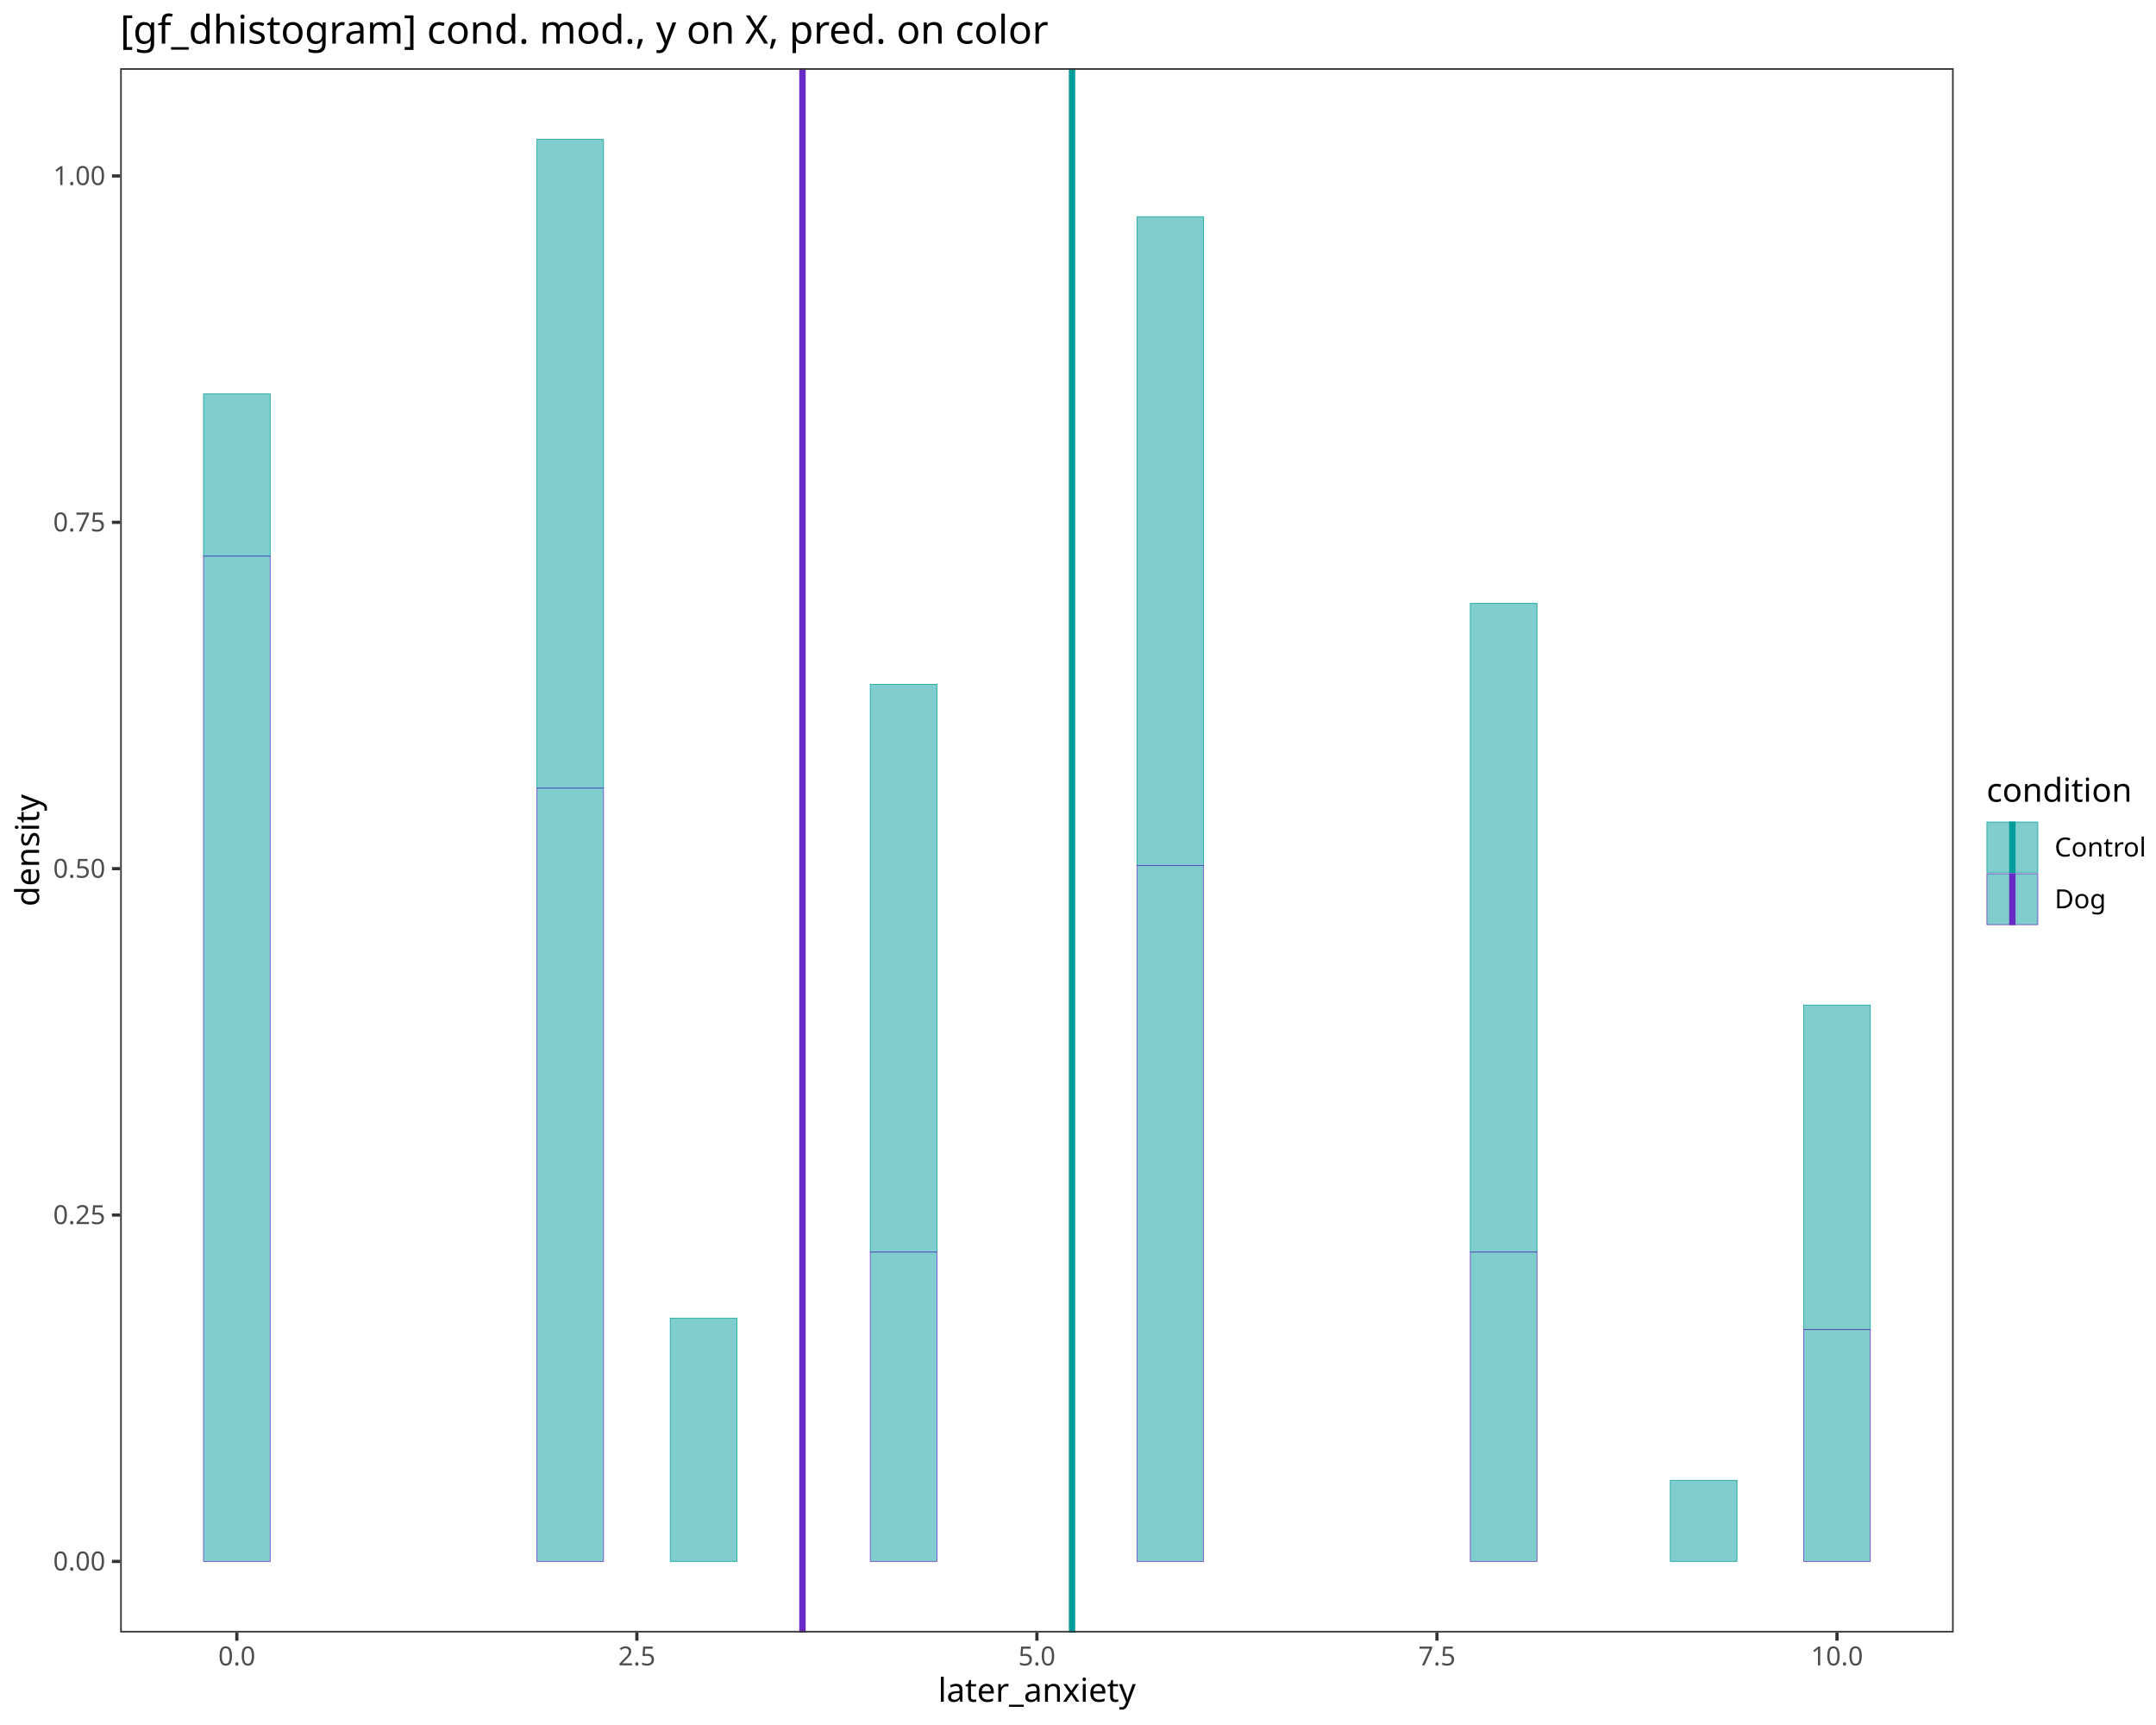
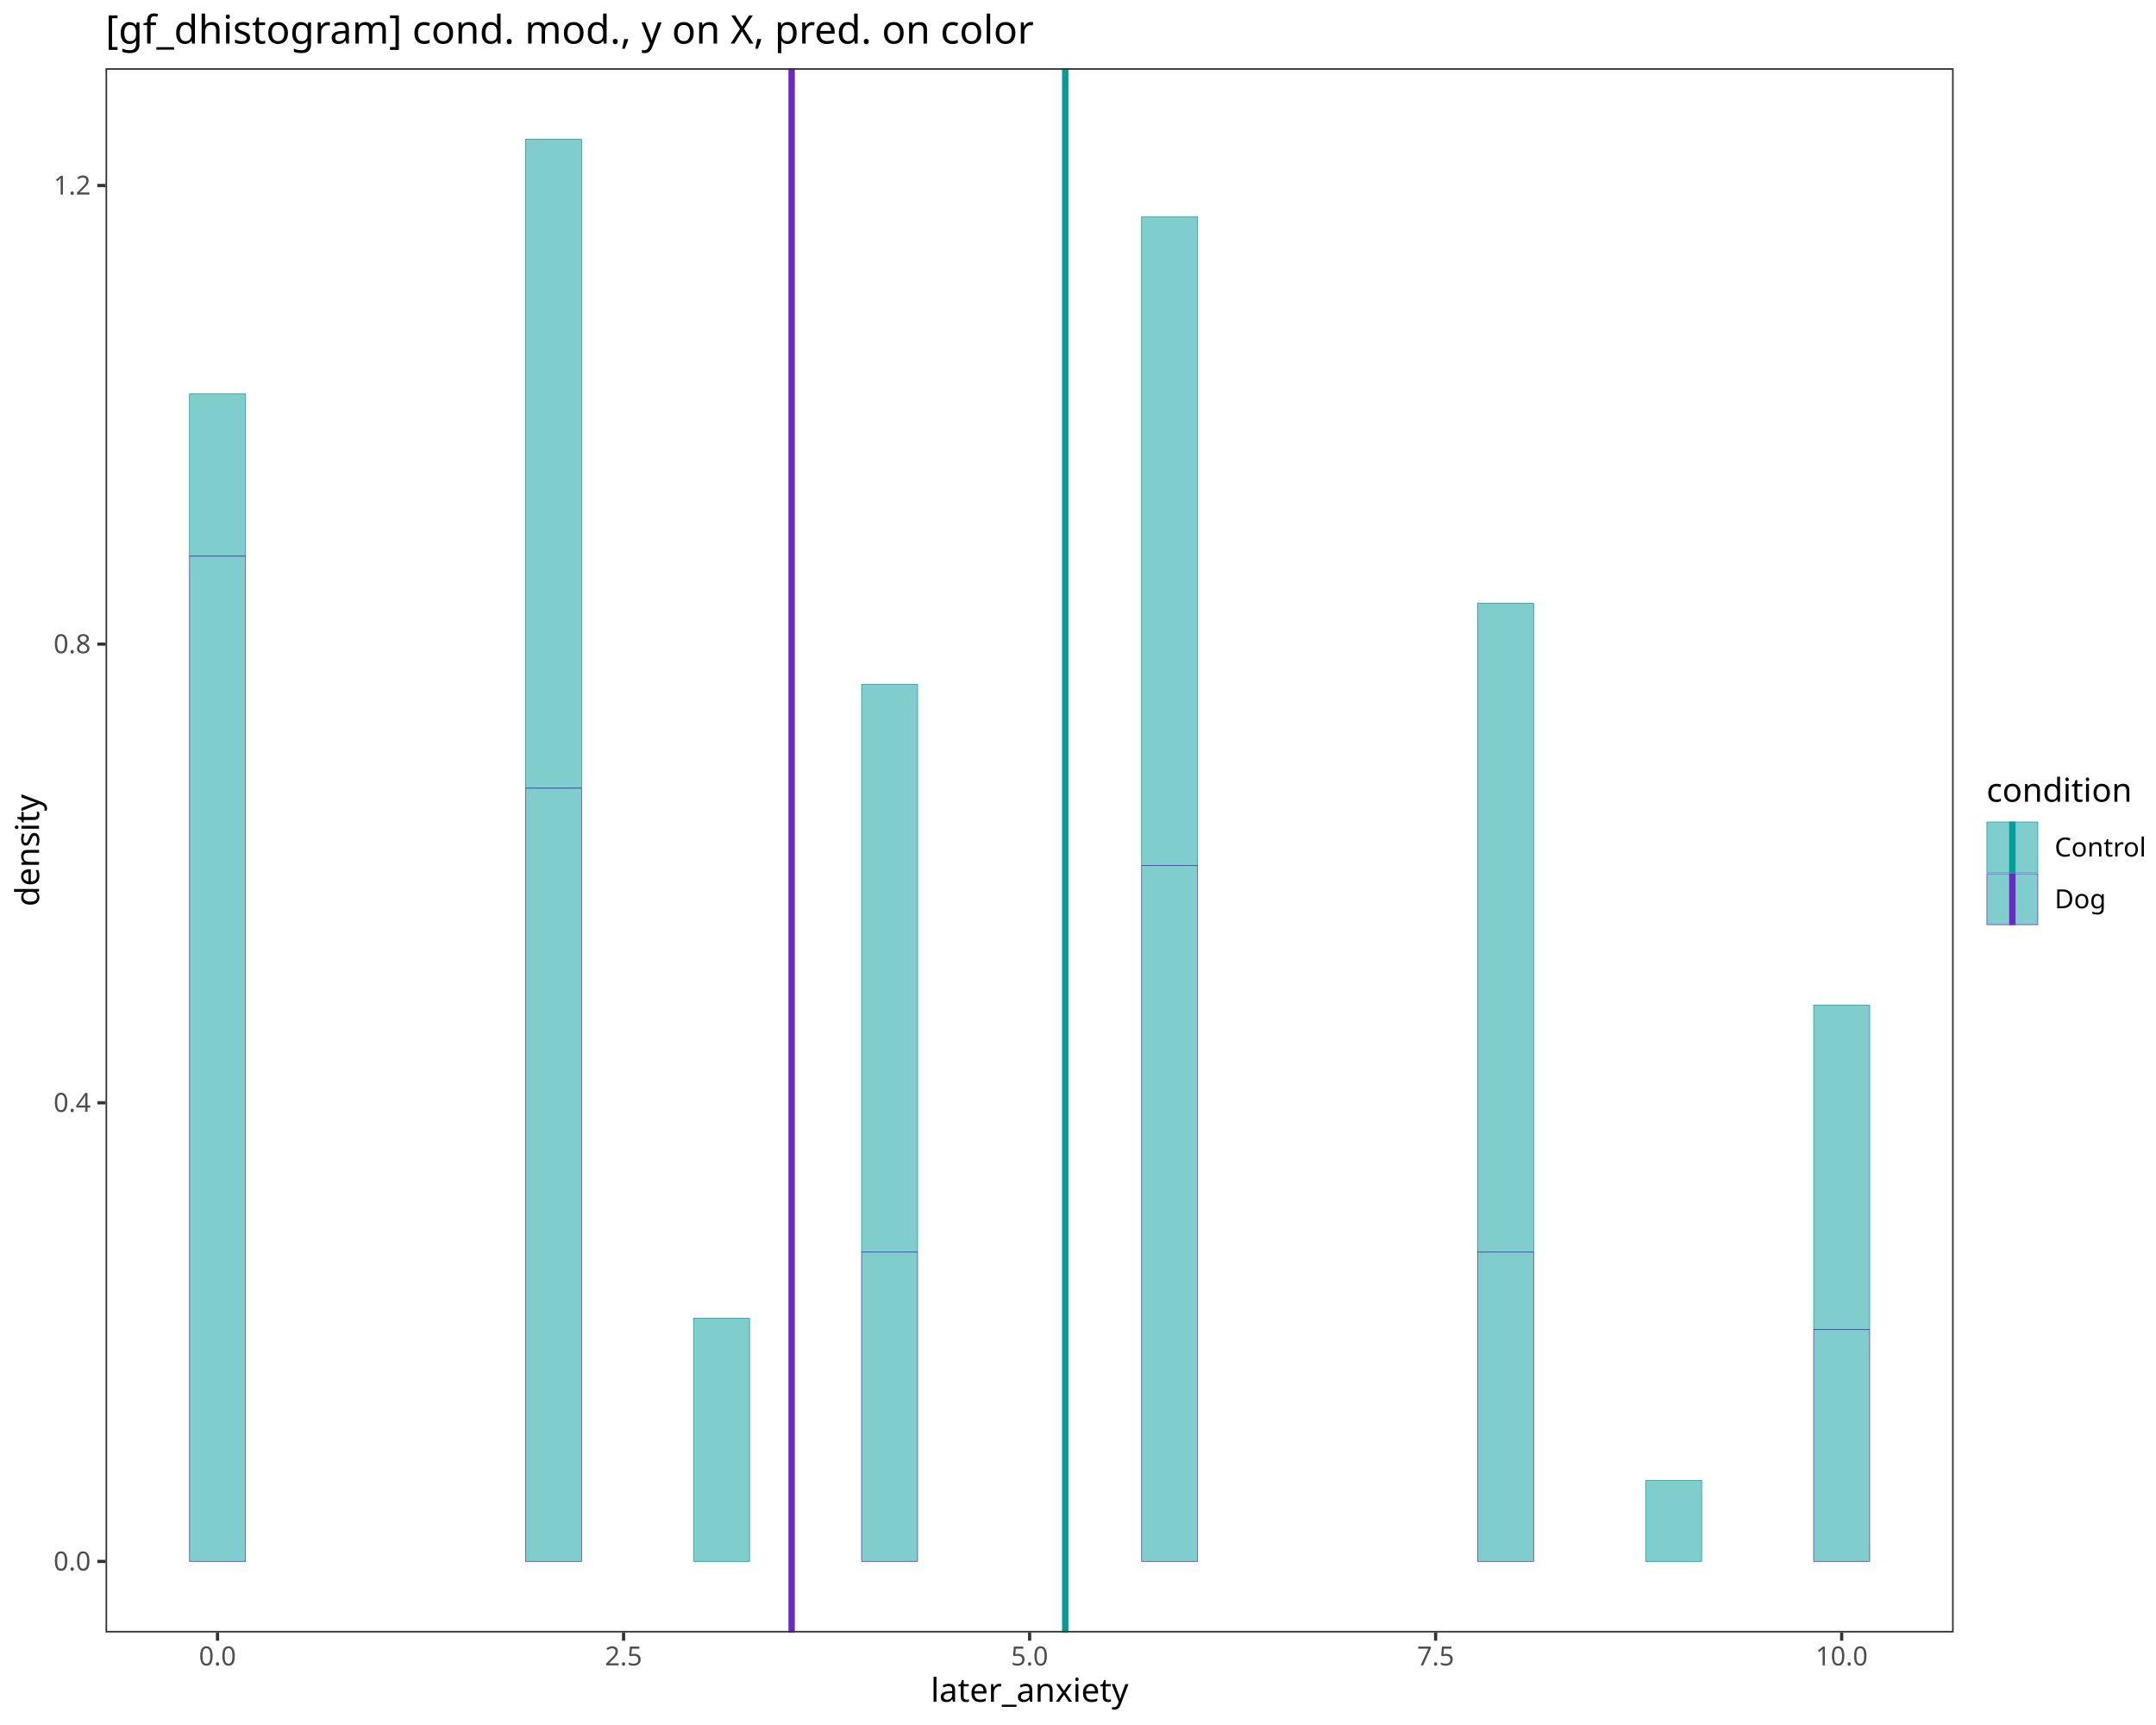
<svg xmlns="http://www.w3.org/2000/svg" class="svglite" data-engine-version="2.0" width="720.00pt" height="576.00pt" viewBox="0 0 720.00 576.00">
  <defs>
    <style type="text/css">
    .svglite line, .svglite polyline, .svglite polygon, .svglite path, .svglite rect, .svglite circle {
      fill: none;
      stroke: #000000;
      stroke-linecap: round;
      stroke-linejoin: round;
      stroke-miterlimit: 10.00;
    }
  </style>
  </defs>
  <rect width="100%" height="100%" style="stroke: none; fill: #FFFFFF;" />
  <defs>
    <clipPath id="cpMC4wMHw3MjAuMDB8MC4wMHw1NzYuMDA=">
      <rect x="0.00" y="0.00" width="720.00" height="576.00" />
    </clipPath>
  </defs>
  <g clip-path="url(#cpMC4wMHw3MjAuMDB8MC4wMHw1NzYuMDA=)">
    <rect x="0.00" y="0.00" width="720.00" height="576.00" style="stroke-width: 1.07; stroke: #FFFFFF; fill: #FFFFFF;" />
  </g>
  <defs>
-     <clipPath id="cpNDAuMTN8NjUyLjQzfDIyLjc4fDU0NS4xMQ==">
-       <rect x="40.13" y="22.78" width="612.30" height="522.33" />
+     <clipPath id="cpMzUuMjR8NjUyLjQzfDIyLjc4fDU0NS4xMQ==">
+       <rect x="35.24" y="22.78" width="617.19" height="522.33" />
    </clipPath>
  </defs>
-   <g clip-path="url(#cpNDAuMTN8NjUyLjQzfDIyLjc4fDU0NS4xMQ==)">
-     <rect x="40.13" y="22.78" width="612.30" height="522.33" style="stroke-width: 1.07; stroke: none; fill: #FFFFFF;" />
-     <rect x="67.96" y="131.54" width="22.27" height="54.16" style="stroke-width: 0.21; stroke: #009D9A; stroke-linecap: butt; stroke-linejoin: miter; fill: #009D9A; fill-opacity: 0.50;" />
-     <rect x="90.23" y="521.37" width="22.27" height="0.00" style="stroke-width: 0.21; stroke: #009D9A; stroke-linecap: butt; stroke-linejoin: miter; fill: #009D9A; fill-opacity: 0.50;" />
-     <rect x="112.50" y="521.37" width="22.27" height="0.00" style="stroke-width: 0.21; stroke: #009D9A; stroke-linecap: butt; stroke-linejoin: miter; fill: #009D9A; fill-opacity: 0.50;" />
-     <rect x="134.76" y="521.37" width="22.27" height="0.00" style="stroke-width: 0.21; stroke: #009D9A; stroke-linecap: butt; stroke-linejoin: miter; fill: #009D9A; fill-opacity: 0.50;" />
-     <rect x="157.03" y="521.37" width="22.27" height="0.00" style="stroke-width: 0.21; stroke: #009D9A; stroke-linecap: butt; stroke-linejoin: miter; fill: #009D9A; fill-opacity: 0.50;" />
-     <rect x="179.29" y="46.53" width="22.27" height="216.64" style="stroke-width: 0.21; stroke: #009D9A; stroke-linecap: butt; stroke-linejoin: miter; fill: #009D9A; fill-opacity: 0.50;" />
-     <rect x="201.56" y="521.37" width="22.27" height="0.00" style="stroke-width: 0.21; stroke: #009D9A; stroke-linecap: butt; stroke-linejoin: miter; fill: #009D9A; fill-opacity: 0.50;" />
-     <rect x="223.82" y="440.13" width="22.27" height="81.24" style="stroke-width: 0.21; stroke: #009D9A; stroke-linecap: butt; stroke-linejoin: miter; fill: #009D9A; fill-opacity: 0.50;" />
-     <rect x="246.09" y="521.37" width="22.27" height="0.00" style="stroke-width: 0.21; stroke: #009D9A; stroke-linecap: butt; stroke-linejoin: miter; fill: #009D9A; fill-opacity: 0.50;" />
-     <rect x="268.35" y="521.37" width="22.27" height="0.00" style="stroke-width: 0.21; stroke: #009D9A; stroke-linecap: butt; stroke-linejoin: miter; fill: #009D9A; fill-opacity: 0.50;" />
-     <rect x="290.62" y="228.53" width="22.27" height="189.56" style="stroke-width: 0.21; stroke: #009D9A; stroke-linecap: butt; stroke-linejoin: miter; fill: #009D9A; fill-opacity: 0.50;" />
-     <rect x="312.88" y="521.37" width="22.27" height="0.00" style="stroke-width: 0.21; stroke: #009D9A; stroke-linecap: butt; stroke-linejoin: miter; fill: #009D9A; fill-opacity: 0.50;" />
-     <rect x="335.15" y="521.37" width="22.27" height="0.00" style="stroke-width: 0.21; stroke: #009D9A; stroke-linecap: butt; stroke-linejoin: miter; fill: #009D9A; fill-opacity: 0.50;" />
-     <rect x="357.42" y="521.37" width="22.27" height="0.00" style="stroke-width: 0.21; stroke: #009D9A; stroke-linecap: butt; stroke-linejoin: miter; fill: #009D9A; fill-opacity: 0.50;" />
-     <rect x="379.68" y="72.35" width="22.27" height="216.64" style="stroke-width: 0.21; stroke: #009D9A; stroke-linecap: butt; stroke-linejoin: miter; fill: #009D9A; fill-opacity: 0.50;" />
-     <rect x="401.95" y="521.37" width="22.27" height="0.00" style="stroke-width: 0.21; stroke: #009D9A; stroke-linecap: butt; stroke-linejoin: miter; fill: #009D9A; fill-opacity: 0.50;" />
-     <rect x="424.21" y="521.37" width="22.27" height="0.00" style="stroke-width: 0.21; stroke: #009D9A; stroke-linecap: butt; stroke-linejoin: miter; fill: #009D9A; fill-opacity: 0.50;" />
-     <rect x="446.48" y="521.37" width="22.27" height="0.00" style="stroke-width: 0.21; stroke: #009D9A; stroke-linecap: butt; stroke-linejoin: miter; fill: #009D9A; fill-opacity: 0.50;" />
-     <rect x="468.74" y="521.37" width="22.27" height="0.00" style="stroke-width: 0.21; stroke: #009D9A; stroke-linecap: butt; stroke-linejoin: miter; fill: #009D9A; fill-opacity: 0.50;" />
-     <rect x="491.01" y="201.45" width="22.27" height="216.64" style="stroke-width: 0.21; stroke: #009D9A; stroke-linecap: butt; stroke-linejoin: miter; fill: #009D9A; fill-opacity: 0.50;" />
-     <rect x="513.27" y="521.37" width="22.27" height="0.00" style="stroke-width: 0.21; stroke: #009D9A; stroke-linecap: butt; stroke-linejoin: miter; fill: #009D9A; fill-opacity: 0.50;" />
-     <rect x="535.54" y="521.37" width="22.27" height="0.00" style="stroke-width: 0.21; stroke: #009D9A; stroke-linecap: butt; stroke-linejoin: miter; fill: #009D9A; fill-opacity: 0.50;" />
-     <rect x="557.80" y="494.29" width="22.27" height="27.08" style="stroke-width: 0.21; stroke: #009D9A; stroke-linecap: butt; stroke-linejoin: miter; fill: #009D9A; fill-opacity: 0.50;" />
-     <rect x="580.07" y="521.37" width="22.27" height="0.00" style="stroke-width: 0.21; stroke: #009D9A; stroke-linecap: butt; stroke-linejoin: miter; fill: #009D9A; fill-opacity: 0.50;" />
-     <rect x="602.34" y="335.59" width="22.27" height="108.32" style="stroke-width: 0.21; stroke: #009D9A; stroke-linecap: butt; stroke-linejoin: miter; fill: #009D9A; fill-opacity: 0.50;" />
-     <rect x="67.96" y="185.70" width="22.27" height="335.67" style="stroke-width: 0.21; stroke: #6929C4; stroke-linecap: butt; stroke-linejoin: miter; fill: #009D9A; fill-opacity: 0.50;" />
-     <rect x="90.23" y="521.37" width="22.27" height="0.00" style="stroke-width: 0.21; stroke: #6929C4; stroke-linecap: butt; stroke-linejoin: miter; fill: #009D9A; fill-opacity: 0.50;" />
-     <rect x="112.50" y="521.37" width="22.27" height="0.00" style="stroke-width: 0.21; stroke: #6929C4; stroke-linecap: butt; stroke-linejoin: miter; fill: #009D9A; fill-opacity: 0.50;" />
-     <rect x="134.76" y="521.37" width="22.27" height="0.00" style="stroke-width: 0.21; stroke: #6929C4; stroke-linecap: butt; stroke-linejoin: miter; fill: #009D9A; fill-opacity: 0.50;" />
-     <rect x="157.03" y="521.37" width="22.27" height="0.00" style="stroke-width: 0.21; stroke: #6929C4; stroke-linecap: butt; stroke-linejoin: miter; fill: #009D9A; fill-opacity: 0.50;" />
-     <rect x="179.29" y="263.17" width="22.27" height="258.20" style="stroke-width: 0.21; stroke: #6929C4; stroke-linecap: butt; stroke-linejoin: miter; fill: #009D9A; fill-opacity: 0.50;" />
-     <rect x="201.56" y="521.37" width="22.27" height="0.00" style="stroke-width: 0.21; stroke: #6929C4; stroke-linecap: butt; stroke-linejoin: miter; fill: #009D9A; fill-opacity: 0.50;" />
-     <rect x="223.82" y="521.37" width="22.27" height="0.00" style="stroke-width: 0.21; stroke: #6929C4; stroke-linecap: butt; stroke-linejoin: miter; fill: #009D9A; fill-opacity: 0.50;" />
-     <rect x="246.09" y="521.37" width="22.27" height="0.00" style="stroke-width: 0.21; stroke: #6929C4; stroke-linecap: butt; stroke-linejoin: miter; fill: #009D9A; fill-opacity: 0.50;" />
-     <rect x="268.35" y="521.37" width="22.27" height="0.00" style="stroke-width: 0.21; stroke: #6929C4; stroke-linecap: butt; stroke-linejoin: miter; fill: #009D9A; fill-opacity: 0.50;" />
-     <rect x="290.62" y="418.09" width="22.27" height="103.28" style="stroke-width: 0.21; stroke: #6929C4; stroke-linecap: butt; stroke-linejoin: miter; fill: #009D9A; fill-opacity: 0.50;" />
-     <rect x="312.88" y="521.37" width="22.27" height="0.00" style="stroke-width: 0.21; stroke: #6929C4; stroke-linecap: butt; stroke-linejoin: miter; fill: #009D9A; fill-opacity: 0.50;" />
-     <rect x="335.15" y="521.37" width="22.27" height="0.00" style="stroke-width: 0.21; stroke: #6929C4; stroke-linecap: butt; stroke-linejoin: miter; fill: #009D9A; fill-opacity: 0.50;" />
-     <rect x="357.42" y="521.37" width="22.27" height="0.00" style="stroke-width: 0.21; stroke: #6929C4; stroke-linecap: butt; stroke-linejoin: miter; fill: #009D9A; fill-opacity: 0.50;" />
-     <rect x="379.68" y="288.99" width="22.27" height="232.38" style="stroke-width: 0.21; stroke: #6929C4; stroke-linecap: butt; stroke-linejoin: miter; fill: #009D9A; fill-opacity: 0.50;" />
-     <rect x="401.95" y="521.37" width="22.27" height="0.00" style="stroke-width: 0.21; stroke: #6929C4; stroke-linecap: butt; stroke-linejoin: miter; fill: #009D9A; fill-opacity: 0.50;" />
-     <rect x="424.21" y="521.37" width="22.27" height="0.00" style="stroke-width: 0.21; stroke: #6929C4; stroke-linecap: butt; stroke-linejoin: miter; fill: #009D9A; fill-opacity: 0.50;" />
-     <rect x="446.48" y="521.37" width="22.27" height="0.00" style="stroke-width: 0.21; stroke: #6929C4; stroke-linecap: butt; stroke-linejoin: miter; fill: #009D9A; fill-opacity: 0.50;" />
-     <rect x="468.74" y="521.37" width="22.27" height="0.00" style="stroke-width: 0.21; stroke: #6929C4; stroke-linecap: butt; stroke-linejoin: miter; fill: #009D9A; fill-opacity: 0.50;" />
-     <rect x="491.01" y="418.09" width="22.27" height="103.28" style="stroke-width: 0.21; stroke: #6929C4; stroke-linecap: butt; stroke-linejoin: miter; fill: #009D9A; fill-opacity: 0.50;" />
-     <rect x="513.27" y="521.37" width="22.27" height="0.00" style="stroke-width: 0.21; stroke: #6929C4; stroke-linecap: butt; stroke-linejoin: miter; fill: #009D9A; fill-opacity: 0.50;" />
-     <rect x="535.54" y="521.37" width="22.27" height="0.00" style="stroke-width: 0.21; stroke: #6929C4; stroke-linecap: butt; stroke-linejoin: miter; fill: #009D9A; fill-opacity: 0.50;" />
-     <rect x="557.80" y="521.37" width="22.27" height="0.00" style="stroke-width: 0.21; stroke: #6929C4; stroke-linecap: butt; stroke-linejoin: miter; fill: #009D9A; fill-opacity: 0.50;" />
-     <rect x="580.07" y="521.37" width="22.27" height="0.00" style="stroke-width: 0.21; stroke: #6929C4; stroke-linecap: butt; stroke-linejoin: miter; fill: #009D9A; fill-opacity: 0.50;" />
-     <rect x="602.34" y="443.91" width="22.27" height="77.46" style="stroke-width: 0.21; stroke: #6929C4; stroke-linecap: butt; stroke-linejoin: miter; fill: #009D9A; fill-opacity: 0.50;" />
-     <line x1="358.01" y1="545.11" x2="358.01" y2="22.78" style="stroke-width: 2.13; stroke: #009D9A; stroke-linecap: butt;" />
-     <line x1="267.99" y1="545.11" x2="267.99" y2="22.78" style="stroke-width: 2.13; stroke: #6929C4; stroke-linecap: butt;" />
-     <rect x="40.13" y="22.78" width="612.30" height="522.33" style="stroke-width: 1.07; stroke: #333333;" />
+   <g clip-path="url(#cpMzUuMjR8NjUyLjQzfDIyLjc4fDU0NS4xMQ==)">
+     <rect x="35.24" y="22.78" width="617.19" height="522.33" style="stroke-width: 1.07; stroke: none; fill: #FFFFFF;" />
+     <rect x="63.29" y="131.54" width="18.70" height="54.16" style="stroke-width: 0.21; stroke: #009D9A; stroke-linecap: butt; stroke-linejoin: miter; fill: #009D9A; fill-opacity: 0.50;" />
+     <rect x="82.00" y="521.37" width="18.70" height="0.00" style="stroke-width: 0.21; stroke: #009D9A; stroke-linecap: butt; stroke-linejoin: miter; fill: #009D9A; fill-opacity: 0.50;" />
+     <rect x="100.70" y="521.37" width="18.70" height="0.00" style="stroke-width: 0.21; stroke: #009D9A; stroke-linecap: butt; stroke-linejoin: miter; fill: #009D9A; fill-opacity: 0.50;" />
+     <rect x="119.40" y="521.37" width="18.70" height="0.00" style="stroke-width: 0.21; stroke: #009D9A; stroke-linecap: butt; stroke-linejoin: miter; fill: #009D9A; fill-opacity: 0.50;" />
+     <rect x="138.10" y="521.37" width="18.70" height="0.00" style="stroke-width: 0.21; stroke: #009D9A; stroke-linecap: butt; stroke-linejoin: miter; fill: #009D9A; fill-opacity: 0.50;" />
+     <rect x="156.81" y="521.37" width="18.70" height="0.00" style="stroke-width: 0.21; stroke: #009D9A; stroke-linecap: butt; stroke-linejoin: miter; fill: #009D9A; fill-opacity: 0.50;" />
+     <rect x="175.51" y="46.53" width="18.70" height="216.64" style="stroke-width: 0.21; stroke: #009D9A; stroke-linecap: butt; stroke-linejoin: miter; fill: #009D9A; fill-opacity: 0.50;" />
+     <rect x="194.21" y="521.37" width="18.70" height="0.00" style="stroke-width: 0.21; stroke: #009D9A; stroke-linecap: butt; stroke-linejoin: miter; fill: #009D9A; fill-opacity: 0.50;" />
+     <rect x="212.92" y="521.37" width="18.70" height="0.00" style="stroke-width: 0.21; stroke: #009D9A; stroke-linecap: butt; stroke-linejoin: miter; fill: #009D9A; fill-opacity: 0.50;" />
+     <rect x="231.62" y="440.13" width="18.70" height="81.24" style="stroke-width: 0.21; stroke: #009D9A; stroke-linecap: butt; stroke-linejoin: miter; fill: #009D9A; fill-opacity: 0.50;" />
+     <rect x="250.32" y="521.37" width="18.70" height="0.00" style="stroke-width: 0.21; stroke: #009D9A; stroke-linecap: butt; stroke-linejoin: miter; fill: #009D9A; fill-opacity: 0.50;" />
+     <rect x="269.02" y="521.37" width="18.70" height="0.00" style="stroke-width: 0.21; stroke: #009D9A; stroke-linecap: butt; stroke-linejoin: miter; fill: #009D9A; fill-opacity: 0.50;" />
+     <rect x="287.73" y="228.53" width="18.70" height="189.56" style="stroke-width: 0.21; stroke: #009D9A; stroke-linecap: butt; stroke-linejoin: miter; fill: #009D9A; fill-opacity: 0.50;" />
+     <rect x="306.43" y="521.37" width="18.70" height="0.00" style="stroke-width: 0.21; stroke: #009D9A; stroke-linecap: butt; stroke-linejoin: miter; fill: #009D9A; fill-opacity: 0.50;" />
+     <rect x="325.13" y="521.37" width="18.70" height="0.00" style="stroke-width: 0.21; stroke: #009D9A; stroke-linecap: butt; stroke-linejoin: miter; fill: #009D9A; fill-opacity: 0.50;" />
+     <rect x="343.84" y="521.37" width="18.70" height="0.00" style="stroke-width: 0.21; stroke: #009D9A; stroke-linecap: butt; stroke-linejoin: miter; fill: #009D9A; fill-opacity: 0.50;" />
+     <rect x="362.54" y="521.37" width="18.70" height="0.00" style="stroke-width: 0.21; stroke: #009D9A; stroke-linecap: butt; stroke-linejoin: miter; fill: #009D9A; fill-opacity: 0.50;" />
+     <rect x="381.24" y="72.35" width="18.70" height="216.64" style="stroke-width: 0.21; stroke: #009D9A; stroke-linecap: butt; stroke-linejoin: miter; fill: #009D9A; fill-opacity: 0.50;" />
+     <rect x="399.94" y="521.37" width="18.70" height="0.00" style="stroke-width: 0.21; stroke: #009D9A; stroke-linecap: butt; stroke-linejoin: miter; fill: #009D9A; fill-opacity: 0.50;" />
+     <rect x="418.65" y="521.37" width="18.70" height="0.00" style="stroke-width: 0.21; stroke: #009D9A; stroke-linecap: butt; stroke-linejoin: miter; fill: #009D9A; fill-opacity: 0.50;" />
+     <rect x="437.35" y="521.37" width="18.70" height="0.00" style="stroke-width: 0.21; stroke: #009D9A; stroke-linecap: butt; stroke-linejoin: miter; fill: #009D9A; fill-opacity: 0.50;" />
+     <rect x="456.05" y="521.37" width="18.70" height="0.00" style="stroke-width: 0.21; stroke: #009D9A; stroke-linecap: butt; stroke-linejoin: miter; fill: #009D9A; fill-opacity: 0.50;" />
+     <rect x="474.76" y="521.37" width="18.70" height="0.00" style="stroke-width: 0.21; stroke: #009D9A; stroke-linecap: butt; stroke-linejoin: miter; fill: #009D9A; fill-opacity: 0.50;" />
+     <rect x="493.46" y="201.45" width="18.70" height="216.64" style="stroke-width: 0.21; stroke: #009D9A; stroke-linecap: butt; stroke-linejoin: miter; fill: #009D9A; fill-opacity: 0.50;" />
+     <rect x="512.16" y="521.37" width="18.70" height="0.00" style="stroke-width: 0.21; stroke: #009D9A; stroke-linecap: butt; stroke-linejoin: miter; fill: #009D9A; fill-opacity: 0.50;" />
+     <rect x="530.86" y="521.37" width="18.70" height="0.00" style="stroke-width: 0.21; stroke: #009D9A; stroke-linecap: butt; stroke-linejoin: miter; fill: #009D9A; fill-opacity: 0.50;" />
+     <rect x="549.57" y="494.29" width="18.70" height="27.08" style="stroke-width: 0.21; stroke: #009D9A; stroke-linecap: butt; stroke-linejoin: miter; fill: #009D9A; fill-opacity: 0.50;" />
+     <rect x="568.27" y="521.37" width="18.70" height="0.00" style="stroke-width: 0.21; stroke: #009D9A; stroke-linecap: butt; stroke-linejoin: miter; fill: #009D9A; fill-opacity: 0.50;" />
+     <rect x="586.97" y="521.37" width="18.70" height="0.00" style="stroke-width: 0.21; stroke: #009D9A; stroke-linecap: butt; stroke-linejoin: miter; fill: #009D9A; fill-opacity: 0.50;" />
+     <rect x="605.68" y="335.59" width="18.70" height="108.32" style="stroke-width: 0.21; stroke: #009D9A; stroke-linecap: butt; stroke-linejoin: miter; fill: #009D9A; fill-opacity: 0.50;" />
+     <rect x="63.29" y="185.70" width="18.70" height="335.67" style="stroke-width: 0.21; stroke: #6929C4; stroke-linecap: butt; stroke-linejoin: miter; fill: #009D9A; fill-opacity: 0.50;" />
+     <rect x="82.00" y="521.37" width="18.70" height="0.00" style="stroke-width: 0.21; stroke: #6929C4; stroke-linecap: butt; stroke-linejoin: miter; fill: #009D9A; fill-opacity: 0.50;" />
+     <rect x="100.70" y="521.37" width="18.70" height="0.00" style="stroke-width: 0.21; stroke: #6929C4; stroke-linecap: butt; stroke-linejoin: miter; fill: #009D9A; fill-opacity: 0.50;" />
+     <rect x="119.40" y="521.37" width="18.70" height="0.00" style="stroke-width: 0.21; stroke: #6929C4; stroke-linecap: butt; stroke-linejoin: miter; fill: #009D9A; fill-opacity: 0.50;" />
+     <rect x="138.10" y="521.37" width="18.70" height="0.00" style="stroke-width: 0.21; stroke: #6929C4; stroke-linecap: butt; stroke-linejoin: miter; fill: #009D9A; fill-opacity: 0.50;" />
+     <rect x="156.81" y="521.37" width="18.70" height="0.00" style="stroke-width: 0.21; stroke: #6929C4; stroke-linecap: butt; stroke-linejoin: miter; fill: #009D9A; fill-opacity: 0.50;" />
+     <rect x="175.51" y="263.17" width="18.70" height="258.20" style="stroke-width: 0.21; stroke: #6929C4; stroke-linecap: butt; stroke-linejoin: miter; fill: #009D9A; fill-opacity: 0.50;" />
+     <rect x="194.21" y="521.37" width="18.70" height="0.00" style="stroke-width: 0.21; stroke: #6929C4; stroke-linecap: butt; stroke-linejoin: miter; fill: #009D9A; fill-opacity: 0.50;" />
+     <rect x="212.92" y="521.37" width="18.70" height="0.00" style="stroke-width: 0.21; stroke: #6929C4; stroke-linecap: butt; stroke-linejoin: miter; fill: #009D9A; fill-opacity: 0.50;" />
+     <rect x="231.62" y="521.37" width="18.70" height="0.00" style="stroke-width: 0.21; stroke: #6929C4; stroke-linecap: butt; stroke-linejoin: miter; fill: #009D9A; fill-opacity: 0.50;" />
+     <rect x="250.32" y="521.37" width="18.70" height="0.00" style="stroke-width: 0.21; stroke: #6929C4; stroke-linecap: butt; stroke-linejoin: miter; fill: #009D9A; fill-opacity: 0.50;" />
+     <rect x="269.02" y="521.37" width="18.70" height="0.00" style="stroke-width: 0.21; stroke: #6929C4; stroke-linecap: butt; stroke-linejoin: miter; fill: #009D9A; fill-opacity: 0.50;" />
+     <rect x="287.73" y="418.09" width="18.70" height="103.28" style="stroke-width: 0.21; stroke: #6929C4; stroke-linecap: butt; stroke-linejoin: miter; fill: #009D9A; fill-opacity: 0.50;" />
+     <rect x="306.43" y="521.37" width="18.70" height="0.00" style="stroke-width: 0.21; stroke: #6929C4; stroke-linecap: butt; stroke-linejoin: miter; fill: #009D9A; fill-opacity: 0.50;" />
+     <rect x="325.13" y="521.37" width="18.70" height="0.00" style="stroke-width: 0.21; stroke: #6929C4; stroke-linecap: butt; stroke-linejoin: miter; fill: #009D9A; fill-opacity: 0.50;" />
+     <rect x="343.84" y="521.37" width="18.70" height="0.00" style="stroke-width: 0.21; stroke: #6929C4; stroke-linecap: butt; stroke-linejoin: miter; fill: #009D9A; fill-opacity: 0.50;" />
+     <rect x="362.54" y="521.37" width="18.70" height="0.00" style="stroke-width: 0.21; stroke: #6929C4; stroke-linecap: butt; stroke-linejoin: miter; fill: #009D9A; fill-opacity: 0.50;" />
+     <rect x="381.24" y="288.99" width="18.70" height="232.38" style="stroke-width: 0.21; stroke: #6929C4; stroke-linecap: butt; stroke-linejoin: miter; fill: #009D9A; fill-opacity: 0.50;" />
+     <rect x="399.94" y="521.37" width="18.70" height="0.00" style="stroke-width: 0.21; stroke: #6929C4; stroke-linecap: butt; stroke-linejoin: miter; fill: #009D9A; fill-opacity: 0.50;" />
+     <rect x="418.65" y="521.37" width="18.70" height="0.00" style="stroke-width: 0.21; stroke: #6929C4; stroke-linecap: butt; stroke-linejoin: miter; fill: #009D9A; fill-opacity: 0.50;" />
+     <rect x="437.35" y="521.37" width="18.70" height="0.00" style="stroke-width: 0.21; stroke: #6929C4; stroke-linecap: butt; stroke-linejoin: miter; fill: #009D9A; fill-opacity: 0.50;" />
+     <rect x="456.05" y="521.37" width="18.70" height="0.00" style="stroke-width: 0.21; stroke: #6929C4; stroke-linecap: butt; stroke-linejoin: miter; fill: #009D9A; fill-opacity: 0.50;" />
+     <rect x="474.76" y="521.37" width="18.70" height="0.00" style="stroke-width: 0.21; stroke: #6929C4; stroke-linecap: butt; stroke-linejoin: miter; fill: #009D9A; fill-opacity: 0.50;" />
+     <rect x="493.46" y="418.09" width="18.70" height="103.28" style="stroke-width: 0.21; stroke: #6929C4; stroke-linecap: butt; stroke-linejoin: miter; fill: #009D9A; fill-opacity: 0.50;" />
+     <rect x="512.16" y="521.37" width="18.70" height="0.00" style="stroke-width: 0.21; stroke: #6929C4; stroke-linecap: butt; stroke-linejoin: miter; fill: #009D9A; fill-opacity: 0.50;" />
+     <rect x="530.86" y="521.37" width="18.70" height="0.00" style="stroke-width: 0.21; stroke: #6929C4; stroke-linecap: butt; stroke-linejoin: miter; fill: #009D9A; fill-opacity: 0.50;" />
+     <rect x="549.57" y="521.37" width="18.70" height="0.00" style="stroke-width: 0.21; stroke: #6929C4; stroke-linecap: butt; stroke-linejoin: miter; fill: #009D9A; fill-opacity: 0.50;" />
+     <rect x="568.27" y="521.37" width="18.70" height="0.00" style="stroke-width: 0.21; stroke: #6929C4; stroke-linecap: butt; stroke-linejoin: miter; fill: #009D9A; fill-opacity: 0.50;" />
+     <rect x="586.97" y="521.37" width="18.70" height="0.00" style="stroke-width: 0.21; stroke: #6929C4; stroke-linecap: butt; stroke-linejoin: miter; fill: #009D9A; fill-opacity: 0.50;" />
+     <rect x="605.68" y="443.91" width="18.70" height="77.46" style="stroke-width: 0.21; stroke: #6929C4; stroke-linecap: butt; stroke-linejoin: miter; fill: #009D9A; fill-opacity: 0.50;" />
+     <line x1="355.74" y1="545.11" x2="355.74" y2="22.78" style="stroke-width: 2.13; stroke: #009D9A; stroke-linecap: butt;" />
+     <line x1="264.37" y1="545.11" x2="264.37" y2="22.78" style="stroke-width: 2.13; stroke: #6929C4; stroke-linecap: butt;" />
+     <rect x="35.24" y="22.78" width="617.19" height="522.33" style="stroke-width: 1.07; stroke: #333333;" />
  </g>
  <g clip-path="url(#cpMC4wMHw3MjAuMDB8MC4wMHw1NzYuMDA=)">
-     <text x="35.20" y="524.40" text-anchor="end" style="font-size: 8.80px; fill: #4D4D4D; font-family: sans;" textLength="17.13px" lengthAdjust="spacingAndGlyphs">0.00</text>
-     <text x="35.20" y="408.74" text-anchor="end" style="font-size: 8.80px; fill: #4D4D4D; font-family: sans;" textLength="17.13px" lengthAdjust="spacingAndGlyphs">0.25</text>
-     <text x="35.20" y="293.09" text-anchor="end" style="font-size: 8.80px; fill: #4D4D4D; font-family: sans;" textLength="17.13px" lengthAdjust="spacingAndGlyphs">0.50</text>
-     <text x="35.20" y="177.44" text-anchor="end" style="font-size: 8.80px; fill: #4D4D4D; font-family: sans;" textLength="17.13px" lengthAdjust="spacingAndGlyphs">0.75</text>
-     <text x="35.20" y="61.78" text-anchor="end" style="font-size: 8.80px; fill: #4D4D4D; font-family: sans;" textLength="17.13px" lengthAdjust="spacingAndGlyphs">1.00</text>
-     <polyline points="37.39,521.37 40.13,521.37 " style="stroke-width: 1.07; stroke: #333333; stroke-linecap: butt;" />
-     <polyline points="37.39,405.72 40.13,405.72 " style="stroke-width: 1.07; stroke: #333333; stroke-linecap: butt;" />
-     <polyline points="37.39,290.06 40.13,290.06 " style="stroke-width: 1.07; stroke: #333333; stroke-linecap: butt;" />
-     <polyline points="37.39,174.41 40.13,174.41 " style="stroke-width: 1.07; stroke: #333333; stroke-linecap: butt;" />
-     <polyline points="37.39,58.75 40.13,58.75 " style="stroke-width: 1.07; stroke: #333333; stroke-linecap: butt;" />
-     <polyline points="79.10,547.85 79.10,545.11 " style="stroke-width: 1.07; stroke: #333333; stroke-linecap: butt;" />
-     <polyline points="212.69,547.85 212.69,545.11 " style="stroke-width: 1.07; stroke: #333333; stroke-linecap: butt;" />
-     <polyline points="346.28,547.85 346.28,545.11 " style="stroke-width: 1.07; stroke: #333333; stroke-linecap: butt;" />
-     <polyline points="479.88,547.85 479.88,545.11 " style="stroke-width: 1.07; stroke: #333333; stroke-linecap: butt;" />
-     <polyline points="613.47,547.85 613.47,545.11 " style="stroke-width: 1.07; stroke: #333333; stroke-linecap: butt;" />
-     <text x="79.10" y="556.10" text-anchor="middle" style="font-size: 8.80px; fill: #4D4D4D; font-family: sans;" textLength="12.23px" lengthAdjust="spacingAndGlyphs">0.0</text>
-     <text x="212.69" y="556.10" text-anchor="middle" style="font-size: 8.80px; fill: #4D4D4D; font-family: sans;" textLength="12.23px" lengthAdjust="spacingAndGlyphs">2.5</text>
-     <text x="346.28" y="556.10" text-anchor="middle" style="font-size: 8.80px; fill: #4D4D4D; font-family: sans;" textLength="12.23px" lengthAdjust="spacingAndGlyphs">5.0</text>
-     <text x="479.88" y="556.10" text-anchor="middle" style="font-size: 8.80px; fill: #4D4D4D; font-family: sans;" textLength="12.23px" lengthAdjust="spacingAndGlyphs">7.5</text>
-     <text x="613.47" y="556.10" text-anchor="middle" style="font-size: 8.80px; fill: #4D4D4D; font-family: sans;" textLength="17.13px" lengthAdjust="spacingAndGlyphs">10.0</text>
-     <text x="346.28" y="568.24" text-anchor="middle" style="font-size: 11.00px; font-family: sans;" textLength="62.38px" lengthAdjust="spacingAndGlyphs">later_anxiety</text>
+     <text x="30.31" y="524.40" text-anchor="end" style="font-size: 8.80px; fill: #4D4D4D; font-family: sans;" textLength="12.23px" lengthAdjust="spacingAndGlyphs">0.0</text>
+     <text x="30.31" y="371.26" text-anchor="end" style="font-size: 8.80px; fill: #4D4D4D; font-family: sans;" textLength="12.23px" lengthAdjust="spacingAndGlyphs">0.4</text>
+     <text x="30.31" y="218.11" text-anchor="end" style="font-size: 8.80px; fill: #4D4D4D; font-family: sans;" textLength="12.23px" lengthAdjust="spacingAndGlyphs">0.8</text>
+     <text x="30.31" y="64.97" text-anchor="end" style="font-size: 8.80px; fill: #4D4D4D; font-family: sans;" textLength="12.23px" lengthAdjust="spacingAndGlyphs">1.2</text>
+     <polyline points="32.50,521.37 35.24,521.37 " style="stroke-width: 1.07; stroke: #333333; stroke-linecap: butt;" />
+     <polyline points="32.50,368.23 35.24,368.23 " style="stroke-width: 1.07; stroke: #333333; stroke-linecap: butt;" />
+     <polyline points="32.50,215.09 35.24,215.09 " style="stroke-width: 1.07; stroke: #333333; stroke-linecap: butt;" />
+     <polyline points="32.50,61.94 35.24,61.94 " style="stroke-width: 1.07; stroke: #333333; stroke-linecap: butt;" />
+     <polyline points="72.64,547.85 72.64,545.11 " style="stroke-width: 1.07; stroke: #333333; stroke-linecap: butt;" />
+     <polyline points="208.24,547.85 208.24,545.11 " style="stroke-width: 1.07; stroke: #333333; stroke-linecap: butt;" />
+     <polyline points="343.84,547.85 343.84,545.11 " style="stroke-width: 1.07; stroke: #333333; stroke-linecap: butt;" />
+     <polyline points="479.43,547.85 479.43,545.11 " style="stroke-width: 1.07; stroke: #333333; stroke-linecap: butt;" />
+     <polyline points="615.03,547.85 615.03,545.11 " style="stroke-width: 1.07; stroke: #333333; stroke-linecap: butt;" />
+     <text x="72.64" y="556.10" text-anchor="middle" style="font-size: 8.80px; fill: #4D4D4D; font-family: sans;" textLength="12.23px" lengthAdjust="spacingAndGlyphs">0.0</text>
+     <text x="208.24" y="556.10" text-anchor="middle" style="font-size: 8.80px; fill: #4D4D4D; font-family: sans;" textLength="12.23px" lengthAdjust="spacingAndGlyphs">2.5</text>
+     <text x="343.84" y="556.10" text-anchor="middle" style="font-size: 8.80px; fill: #4D4D4D; font-family: sans;" textLength="12.23px" lengthAdjust="spacingAndGlyphs">5.0</text>
+     <text x="479.43" y="556.10" text-anchor="middle" style="font-size: 8.80px; fill: #4D4D4D; font-family: sans;" textLength="12.23px" lengthAdjust="spacingAndGlyphs">7.5</text>
+     <text x="615.03" y="556.10" text-anchor="middle" style="font-size: 8.80px; fill: #4D4D4D; font-family: sans;" textLength="17.13px" lengthAdjust="spacingAndGlyphs">10.0</text>
+     <text x="343.84" y="568.24" text-anchor="middle" style="font-size: 11.00px; font-family: sans;" textLength="62.38px" lengthAdjust="spacingAndGlyphs">later_anxiety</text>
    <text transform="translate(13.05,283.95) rotate(-90)" text-anchor="middle" style="font-size: 11.00px; font-family: sans;" textLength="34.86px" lengthAdjust="spacingAndGlyphs">density</text>
    <rect x="663.39" y="259.00" width="51.13" height="49.89" style="stroke-width: 1.07; stroke: none; fill: #FFFFFF;" />
    <text x="663.39" y="267.71" style="font-size: 11.00px; font-family: sans;" textLength="44.04px" lengthAdjust="spacingAndGlyphs">condition</text>
    <rect x="663.39" y="274.33" width="17.28" height="17.28" style="stroke-width: 1.07; stroke: none; fill: #FFFFFF;" />
    <rect x="663.53" y="274.48" width="17.00" height="17.00" style="stroke-width: 0.21; stroke: #009D9A; stroke-linecap: butt; stroke-linejoin: miter; fill: #009D9A; fill-opacity: 0.50;" />
    <line x1="672.03" y1="291.61" x2="672.03" y2="274.33" style="stroke-width: 2.13; stroke: #009D9A; stroke-linecap: butt;" />
    <rect x="663.39" y="291.61" width="17.28" height="17.28" style="stroke-width: 1.07; stroke: none; fill: #FFFFFF;" />
    <rect x="663.53" y="291.76" width="17.00" height="17.00" style="stroke-width: 0.21; stroke: #6929C4; stroke-linecap: butt; stroke-linejoin: miter; fill: #009D9A; fill-opacity: 0.50;" />
    <line x1="672.03" y1="308.89" x2="672.03" y2="291.61" style="stroke-width: 2.13; stroke: #6929C4; stroke-linecap: butt;" />
    <text x="686.15" y="286.00" style="font-size: 8.80px; font-family: sans;" textLength="28.37px" lengthAdjust="spacingAndGlyphs">Control</text>
    <text x="686.15" y="303.28" style="font-size: 8.80px; font-family: sans;" textLength="16.15px" lengthAdjust="spacingAndGlyphs">Dog</text>
-     <text x="40.13" y="14.56" style="font-size: 13.20px; font-family: sans;" textLength="292.79px" lengthAdjust="spacingAndGlyphs">[gf_dhistogram] cond. mod., y on X, pred. on color</text>
+     <text x="35.24" y="14.56" style="font-size: 13.20px; font-family: sans;" textLength="292.79px" lengthAdjust="spacingAndGlyphs">[gf_dhistogram] cond. mod., y on X, pred. on color</text>
  </g>
</svg>
